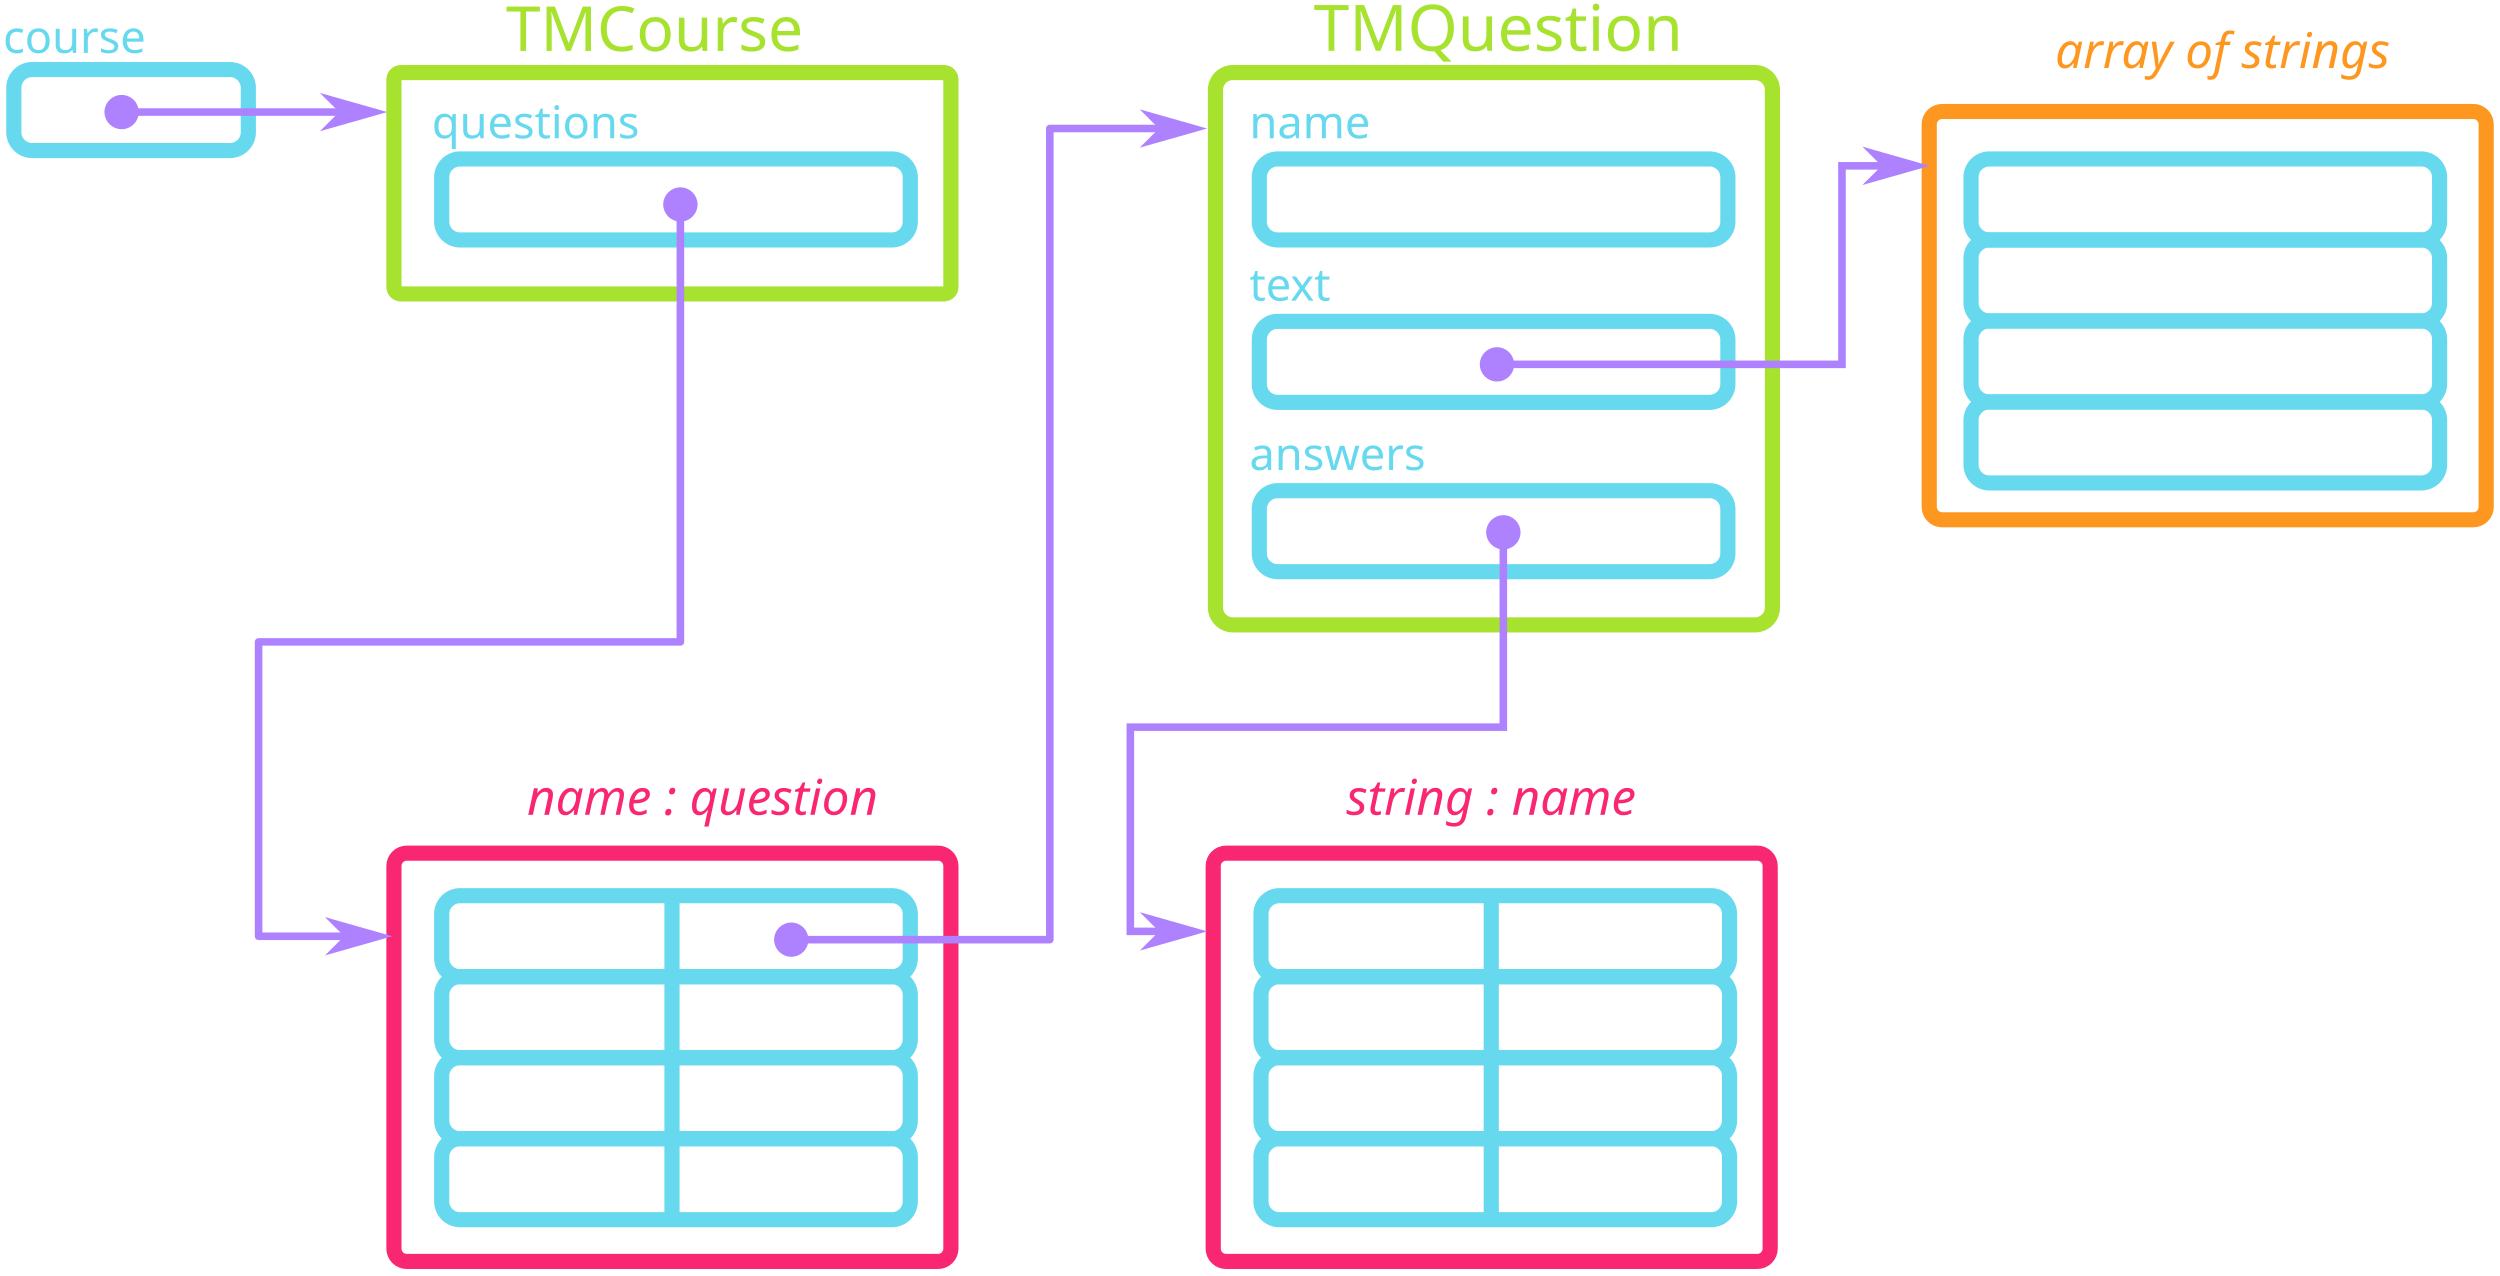
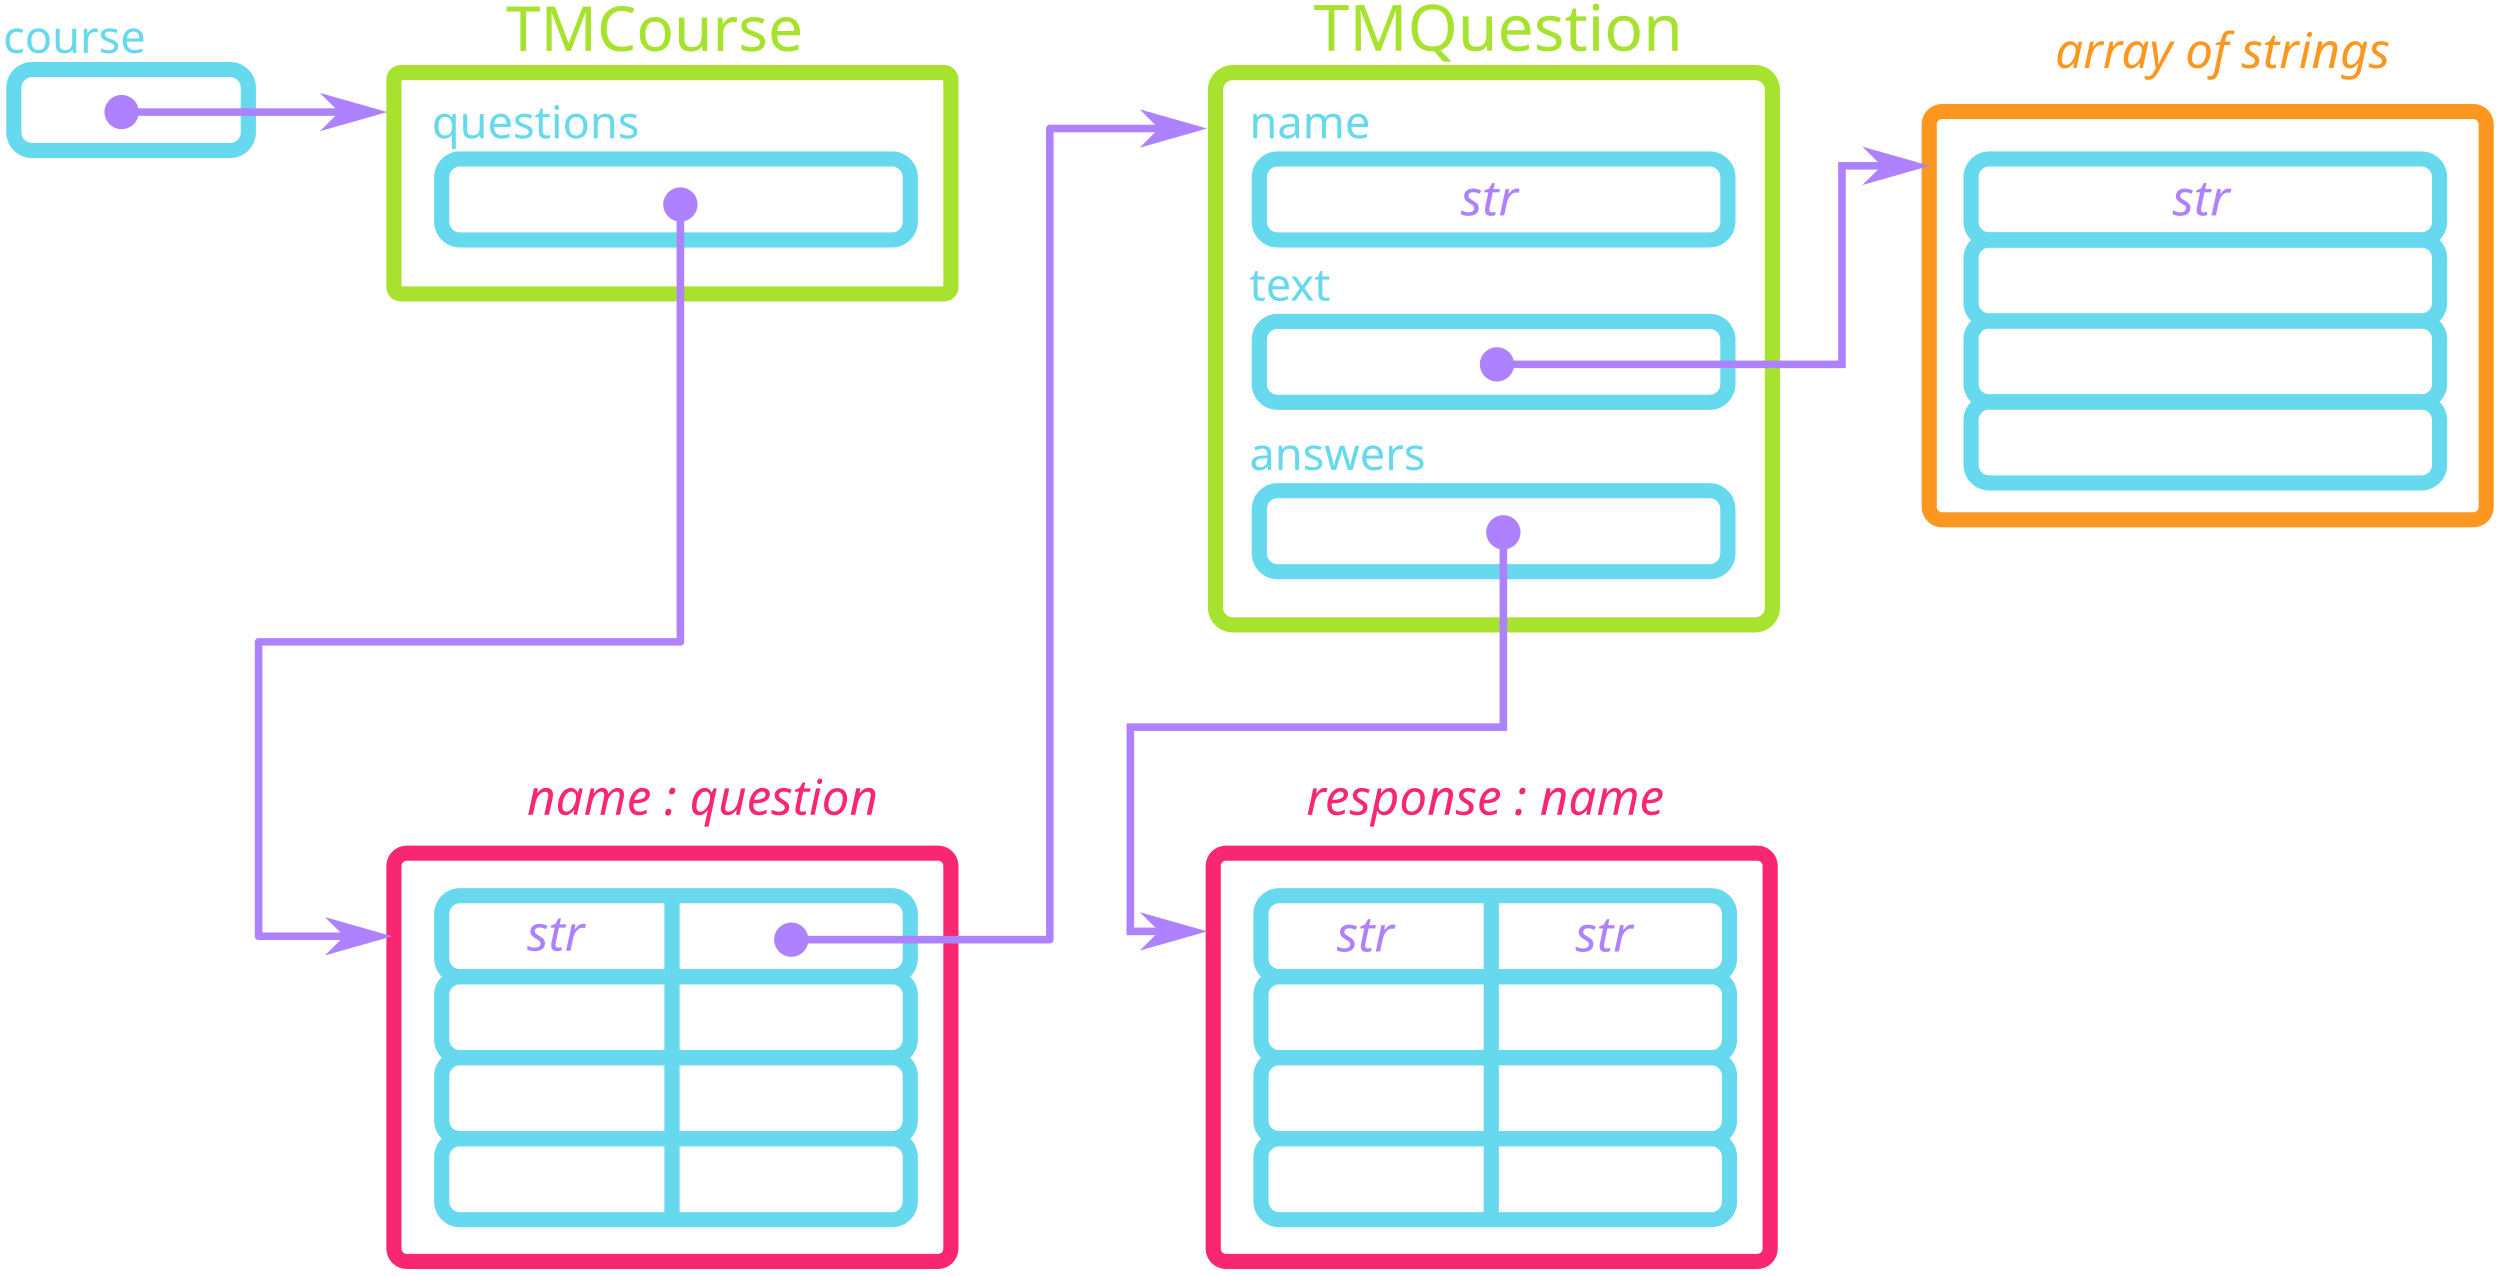
<svg xmlns="http://www.w3.org/2000/svg" width="495.325mm" height="252.66mm" viewBox="0 0 495.325 252.66" version="1.1" id="svg839">
  <defs id="defs833">
    <marker style="overflow:visible" id="marker2383" refX="0" refY="0" orient="auto">
      <path transform="matrix(-0.4,0,0,-0.4,-4,0)" style="fill:#ae81ff;fill-opacity:1;fill-rule:evenodd;stroke:#ae81ff;stroke-width:1pt;stroke-opacity:1" d="M 0,0 5,-5 -12.5,0 5,5 Z" id="path2381" />
    </marker>
    <marker style="overflow:visible" id="marker2301" refX="0" refY="0" orient="auto">
      <path transform="matrix(0.4,0,0,0.4,2.96,0.4)" style="fill:#ae81ff;fill-opacity:1;fill-rule:evenodd;stroke:#ae81ff;stroke-width:1pt;stroke-opacity:1" d="m -2.5,-1 c 0,2.76 -2.24,5 -5,5 -2.76,0 -5,-2.24 -5,-5 0,-2.76 2.24,-5 5,-5 2.76,0 5,2.24 5,5 z" id="path2299" />
    </marker>
    <marker style="overflow:visible" id="marker2223" refX="0" refY="0" orient="auto">
      <path transform="matrix(-0.4,0,0,-0.4,-4,0)" style="fill:#ae81ff;fill-opacity:1;fill-rule:evenodd;stroke:#ae81ff;stroke-width:1pt;stroke-opacity:1" d="M 0,0 5,-5 -12.5,0 5,5 Z" id="path2221" />
    </marker>
    <marker style="overflow:visible" id="marker2153" refX="0" refY="0" orient="auto">
      <path transform="matrix(0.4,0,0,0.4,2.96,0.4)" style="fill:#ae81ff;fill-opacity:1;fill-rule:evenodd;stroke:#ae81ff;stroke-width:1pt;stroke-opacity:1" d="m -2.5,-1 c 0,2.76 -2.24,5 -5,5 -2.76,0 -5,-2.24 -5,-5 0,-2.76 2.24,-5 5,-5 2.76,0 5,2.24 5,5 z" id="path2151" />
    </marker>
    <marker style="overflow:visible" id="marker1475" refX="0" refY="0" orient="auto">
      <path transform="matrix(-0.4,0,0,-0.4,-4,0)" style="fill:#ae81ff;fill-opacity:1;fill-rule:evenodd;stroke:#ae81ff;stroke-width:1pt;stroke-opacity:1" d="M 0,0 5,-5 -12.5,0 5,5 Z" id="path1473" />
    </marker>
    <marker style="overflow:visible" id="marker1417" refX="0" refY="0" orient="auto">
      <path transform="matrix(0.4,0,0,0.4,2.96,0.4)" style="fill:#ae81ff;fill-opacity:1;fill-rule:evenodd;stroke:#ae81ff;stroke-width:1pt;stroke-opacity:1" d="m -2.5,-1 c 0,2.76 -2.24,5 -5,5 -2.76,0 -5,-2.24 -5,-5 0,-2.76 2.24,-5 5,-5 2.76,0 5,2.24 5,5 z" id="path1415" />
    </marker>
    <marker style="overflow:visible" id="marker1309" refX="0" refY="0" orient="auto">
      <path transform="matrix(0.4,0,0,0.4,2.96,0.4)" style="fill:#ae81ff;fill-opacity:1;fill-rule:evenodd;stroke:#ae81ff;stroke-width:1pt;stroke-opacity:1" d="m -2.5,-1 c 0,2.76 -2.24,5 -5,5 -2.76,0 -5,-2.24 -5,-5 0,-2.76 2.24,-5 5,-5 2.76,0 5,2.24 5,5 z" id="path1307" />
    </marker>
    <marker style="overflow:visible" id="marker1269" refX="0" refY="0" orient="auto">
      <path transform="matrix(-0.4,0,0,-0.4,-4,0)" style="fill:#ae81ff;fill-opacity:1;fill-rule:evenodd;stroke:#ae81ff;stroke-width:1pt;stroke-opacity:1" d="M 0,0 5,-5 -12.5,0 5,5 Z" id="path1267" />
    </marker>
    <marker style="overflow:visible" id="DotM" refX="0" refY="0" orient="auto">
      <path transform="matrix(0.4,0,0,0.4,2.96,0.4)" style="fill:#ae81ff;fill-opacity:1;fill-rule:evenodd;stroke:#ae81ff;stroke-width:1pt;stroke-opacity:1" d="m -2.5,-1 c 0,2.76 -2.24,5 -5,5 -2.76,0 -5,-2.24 -5,-5 0,-2.76 2.24,-5 5,-5 2.76,0 5,2.24 5,5 z" id="path995" />
    </marker>
    <marker style="overflow:visible" id="DotL" refX="0" refY="0" orient="auto">
      <path transform="matrix(0.8,0,0,0.8,5.92,0.8)" style="fill:#b877db;fill-opacity:1;fill-rule:evenodd;stroke:#b877db;stroke-width:1pt;stroke-opacity:1" d="m -2.5,-1 c 0,2.76 -2.24,5 -5,5 -2.76,0 -5,-2.24 -5,-5 0,-2.76 2.24,-5 5,-5 2.76,0 5,2.24 5,5 z" id="path992" />
    </marker>
    <marker style="overflow:visible" id="Arrow1Mend" refX="0" refY="0" orient="auto">
      <path transform="matrix(-0.4,0,0,-0.4,-4,0)" style="fill:#ae81ff;fill-opacity:1;fill-rule:evenodd;stroke:#ae81ff;stroke-width:1pt;stroke-opacity:1" d="M 0,0 5,-5 -12.5,0 5,5 Z" id="path940" />
    </marker>
  </defs>
  <g id="layer1" transform="translate(-238.9131,-50.87831)">
    <g id="step1" class="fragment" transform="matrix(0.468365,0,0,0.4669232,128.0923,27.5607)" style="stroke-width:2.138">
      <rect style="fill:none;stroke:#66d9ef;stroke-width:6.415;stroke-linecap:round;stroke-linejoin:round;stroke-miterlimit:4;stroke-dasharray:none" id="rect841" width="99.211" height="34.372" x="242.455" y="79.447" ry="7.756" />
      <text xml:space="preserve" style="font-style:normal;font-variant:normal;font-weight:normal;font-stretch:normal;font-size:19.102px;line-height:1.25;font-family:'FiraCode Nerd Font Mono';-inkscape-font-specification:'FiraCode Nerd Font Mono, Normal';font-variant-ligatures:normal;font-variant-caps:normal;font-variant-numeric:normal;font-variant-east-asian:normal;letter-spacing:0px;word-spacing:0px;fill:#66d9ef;fill-opacity:1;stroke:none;stroke-width:0.566;" x="237.93" y="72.409" id="text845">
        <tspan id="tspan843" x="237.93" y="72.409" style="font-style:normal;font-variant:normal;font-weight:normal;font-stretch:normal;font-size:19.102px;font-family:'FiraCode Nerd Font Mono';-inkscape-font-specification:'FiraCode Nerd Font Mono, Normal';font-variant-ligatures:normal;font-variant-caps:normal;font-variant-numeric:normal;font-variant-east-asian:normal;fill:#66d9ef;stroke-width:0.566;">course</tspan>
      </text>
    </g>
    <g id="step2" class="fragment" transform="matrix(0.468365,0,0,0.4669232,128.0923,27.5607)" style="stroke-width:2.138">
      <rect style="fill:none;stroke:#a6e22e;stroke-width:6.415;stroke-linecap:round;stroke-linejoin:round;stroke-miterlimit:4;stroke-dasharray:none" id="rect847" width="235.609" height="93.94" x="403.255" y="80.724" ry="2.948" />
      <rect style="fill:none;stroke:#66d9ef;stroke-width:6.415;stroke-linecap:round;stroke-linejoin:round;stroke-miterlimit:4;stroke-dasharray:none" id="rect849" width="198.219" height="34.372" x="423.466" y="117.383" ry="7.756" />
      <text xml:space="preserve" style="font-style:normal;font-variant:normal;font-weight:normal;font-stretch:normal;font-size:19.102px;line-height:1.25;font-family:'FiraCode Nerd Font Mono';-inkscape-font-specification:'FiraCode Nerd Font Mono, Normal';font-variant-ligatures:normal;font-variant-caps:normal;font-variant-numeric:normal;font-variant-east-asian:normal;letter-spacing:0px;word-spacing:0px;fill:#66d9ef;fill-opacity:1;stroke:none;stroke-width:0.566;" x="419.294" y="108.602" id="text853">
        <tspan id="tspan851" x="419.294" y="108.602" style="font-style:normal;font-variant:normal;font-weight:normal;font-stretch:normal;font-size:19.102px;font-family:'FiraCode Nerd Font Mono';-inkscape-font-specification:'FiraCode Nerd Font Mono, Normal';font-variant-ligatures:normal;font-variant-caps:normal;font-variant-numeric:normal;font-variant-east-asian:normal;fill:#66d9ef;stroke-width:0.566;">questions</tspan>
      </text>
      <text xml:space="preserve" style="font-style:normal;font-variant:normal;font-weight:normal;font-stretch:normal;font-size:26.338px;line-height:1.25;font-family:'FiraCode Nerd Font Mono';-inkscape-font-specification:'FiraCode Nerd Font Mono, Normal';font-variant-ligatures:normal;font-variant-caps:normal;font-variant-numeric:normal;font-variant-east-asian:normal;letter-spacing:0px;word-spacing:0px;fill:#a6e22e;fill-opacity:1;stroke:none;stroke-width:0.566;" x="450.621" y="71.555" id="text857">
        <tspan id="tspan855" x="450.621" y="71.555" style="font-style:normal;font-variant:normal;font-weight:normal;font-stretch:normal;font-size:26.338px;font-family:'FiraCode Nerd Font Mono';-inkscape-font-specification:'FiraCode Nerd Font Mono, Normal';font-variant-ligatures:normal;font-variant-caps:normal;font-variant-numeric:normal;font-variant-east-asian:normal;fill:#a6e22e;stroke-width:0.566;">TMCourse</tspan>
      </text>
      <path style="fill:none;stroke:#ae81ff;stroke-width:3.208;stroke-linecap:butt;stroke-linejoin:miter;stroke-miterlimit:4;stroke-dasharray:none;stroke-opacity:1;marker-start:url(#DotM);marker-end:url(#Arrow1Mend)" d="M 288.193,97.491 H 394.098" id="path929" />
    </g>
    <g id="step3" class="fragment" transform="matrix(0.468365,0,0,0.4669232,128.0923,27.5607)" style="stroke-width:2.138">
      <rect style="fill:none;stroke:#f92672;stroke-width:6.415;stroke-linecap:round;stroke-linejoin:round;stroke-miterlimit:4;stroke-dasharray:none" id="rect883" width="235.609" height="173.253" x="403.255" y="411.959" ry="5.437" />
      <rect style="fill:none;stroke:#66d9ef;stroke-width:6.415;stroke-linecap:round;stroke-linejoin:round;stroke-miterlimit:4;stroke-dasharray:none" id="rect885" width="198.219" height="34.372" x="423.466" y="430.009" ry="7.756" />
      <rect style="fill:none;stroke:#66d9ef;stroke-width:6.415;stroke-linecap:round;stroke-linejoin:round;stroke-miterlimit:4;stroke-dasharray:none" id="rect887" width="198.219" height="34.372" x="423.466" y="464.381" ry="7.756" />
      <rect style="fill:none;stroke:#66d9ef;stroke-width:6.415;stroke-linecap:round;stroke-linejoin:round;stroke-miterlimit:4;stroke-dasharray:none" id="rect889" width="198.219" height="34.372" x="423.466" y="498.753" ry="7.756" />
      <rect style="fill:none;stroke:#66d9ef;stroke-width:6.415;stroke-linecap:round;stroke-linejoin:round;stroke-miterlimit:4;stroke-dasharray:none" id="rect891" width="198.219" height="34.372" x="423.466" y="533.124" ry="7.756" />
      <path style="fill:none;stroke:#66d9ef;stroke-width:6.415;stroke-linecap:butt;stroke-linejoin:miter;stroke-miterlimit:4;stroke-dasharray:none;stroke-opacity:1" d="M 520.878,430.392 V 567.525" id="path893" />
      <text xml:space="preserve" style="font-style:italic;font-variant:normal;font-weight:normal;font-stretch:normal;font-size:20.855px;line-height:1.25;font-family:'Droid Serif';-inkscape-font-specification:'Droid Serif, Italic';font-variant-ligatures:normal;font-variant-caps:normal;font-variant-numeric:normal;font-variant-east-asian:normal;letter-spacing:0px;word-spacing:0px;fill:#f92672;fill-opacity:1;stroke:none;stroke-width:0.566;" x="459.574" y="395.676" id="text897">
        <tspan id="tspan895" x="459.574" y="395.676" style="font-style:italic;font-variant:normal;font-weight:normal;font-stretch:normal;font-size:20.855px;font-family:'Droid Serif';-inkscape-font-specification:'Droid Serif, Italic';font-variant-ligatures:normal;font-variant-caps:normal;font-variant-numeric:normal;font-variant-east-asian:normal;fill:#f92672;stroke-width:0.566;">name : question</tspan>
      </text>
      <path style="fill:none;stroke:#ae81ff;stroke-width:3.208;stroke-linecap:butt;stroke-linejoin:round;stroke-miterlimit:4;stroke-dasharray:none;stroke-opacity:1;marker-start:url(#marker1309);marker-end:url(#marker1269)" d="m 524.435,136.837 v 185.475 h -178.435 v 124.911 h 50.24" id="path1265" />
+       <text xml:space="preserve" style="font-style:italic;font-variant:normal;font-weight:normal;font-stretch:normal;font-size:20.855px;line-height:1.25;font-family:'Droid Serif';-inkscape-font-specification:'Droid Serif, Italic';font-variant-ligatures:normal;font-variant-caps:normal;font-variant-numeric:normal;font-variant-east-asian:normal;letter-spacing:0px;word-spacing:0px;fill:#ae81ff;fill-opacity:1;stroke:none;stroke-width:0.566" x="459.574" y="453.357" id="text1">
+         <tspan id="tspan1" x="459.574" y="453.357" style="font-style:italic;font-variant:normal;font-weight:normal;font-stretch:normal;font-size:20.855px;font-family:'Droid Serif';-inkscape-font-specification:'Droid Serif, Italic';font-variant-ligatures:normal;font-variant-caps:normal;font-variant-numeric:normal;font-variant-east-asian:normal;fill:#ae81ff;stroke-width:0.566;fill-opacity:1">str</tspan>
+       </text>
    </g>
    <g id="step4" class="fragment" transform="matrix(0.468365,0,0,0.4669232,128.0923,27.5607)" style="stroke-width:2.138">
      <rect style="fill:none;stroke:#a6e22e;stroke-width:6.415;stroke-linecap:round;stroke-linejoin:round;stroke-miterlimit:4;stroke-dasharray:none" id="rect859" width="235.609" height="234.368" x="750.788" y="80.724" ry="7.355" />
      <text xml:space="preserve" style="font-style:normal;font-variant:normal;font-weight:normal;font-stretch:normal;font-size:27.181px;line-height:1.25;font-family:'FiraCode Nerd Font Mono';-inkscape-font-specification:'FiraCode Nerd Font Mono, Normal';font-variant-ligatures:normal;font-variant-caps:normal;font-variant-numeric:normal;font-variant-east-asian:normal;letter-spacing:0px;word-spacing:0px;fill:#a6e22e;fill-opacity:1;stroke:none;stroke-width:0.566;" x="792.306" y="71.488" id="text863">
        <tspan id="tspan861" x="792.306" y="71.488" style="font-style:normal;font-variant:normal;font-weight:normal;font-stretch:normal;font-size:27.181px;font-family:'FiraCode Nerd Font Mono';-inkscape-font-specification:'FiraCode Nerd Font Mono, Normal';font-variant-ligatures:normal;font-variant-caps:normal;font-variant-numeric:normal;font-variant-east-asian:normal;fill:#a6e22e;stroke-width:0.566;">TMQuestion</tspan>
      </text>
      <rect style="fill:none;stroke:#66d9ef;stroke-width:6.415;stroke-linecap:round;stroke-linejoin:round;stroke-miterlimit:4;stroke-dasharray:none" id="rect865" width="198.219" height="34.372" x="769.331" y="117.383" ry="7.756" />
      <text xml:space="preserve" style="font-style:normal;font-variant:normal;font-weight:normal;font-stretch:normal;font-size:19.102px;line-height:1.25;font-family:'FiraCode Nerd Font Mono';-inkscape-font-specification:'FiraCode Nerd Font Mono, Normal';font-variant-ligatures:normal;font-variant-caps:normal;font-variant-numeric:normal;font-variant-east-asian:normal;letter-spacing:0px;word-spacing:0px;fill:#66d9ef;fill-opacity:1;stroke:none;stroke-width:0.566;" x="765.159" y="108.602" id="text869">
        <tspan id="tspan867" x="765.159" y="108.602" style="font-style:normal;font-variant:normal;font-weight:normal;font-stretch:normal;font-size:19.102px;font-family:'FiraCode Nerd Font Mono';-inkscape-font-specification:'FiraCode Nerd Font Mono, Normal';font-variant-ligatures:normal;font-variant-caps:normal;font-variant-numeric:normal;font-variant-east-asian:normal;fill:#66d9ef;stroke-width:0.566;">name</tspan>
      </text>
      <rect style="fill:none;stroke:#66d9ef;stroke-width:6.415;stroke-linecap:round;stroke-linejoin:round;stroke-miterlimit:4;stroke-dasharray:none" id="rect871" width="198.219" height="34.372" x="769.331" y="186.298" ry="7.756" />
      <text xml:space="preserve" style="font-style:normal;font-variant:normal;font-weight:normal;font-stretch:normal;font-size:19.102px;line-height:1.25;font-family:'FiraCode Nerd Font Mono';-inkscape-font-specification:'FiraCode Nerd Font Mono, Normal';font-variant-ligatures:normal;font-variant-caps:normal;font-variant-numeric:normal;font-variant-east-asian:normal;letter-spacing:0px;word-spacing:0px;fill:#66d9ef;fill-opacity:1;stroke:none;stroke-width:0.566;" x="765.159" y="177.517" id="text875">
        <tspan id="tspan873" x="765.159" y="177.517" style="font-style:normal;font-variant:normal;font-weight:normal;font-stretch:normal;font-size:19.102px;font-family:'FiraCode Nerd Font Mono';-inkscape-font-specification:'FiraCode Nerd Font Mono, Normal';font-variant-ligatures:normal;font-variant-caps:normal;font-variant-numeric:normal;font-variant-east-asian:normal;fill:#66d9ef;stroke-width:0.566;">text</tspan>
      </text>
      <rect style="fill:none;stroke:#66d9ef;stroke-width:6.415;stroke-linecap:round;stroke-linejoin:round;stroke-miterlimit:4;stroke-dasharray:none" id="rect877" width="198.219" height="34.372" x="769.331" y="258.152" ry="7.756" />
      <text xml:space="preserve" style="font-style:normal;font-variant:normal;font-weight:normal;font-stretch:normal;font-size:19.102px;line-height:1.25;font-family:'FiraCode Nerd Font Mono';-inkscape-font-specification:'FiraCode Nerd Font Mono, Normal';font-variant-ligatures:normal;font-variant-caps:normal;font-variant-numeric:normal;font-variant-east-asian:normal;letter-spacing:0px;word-spacing:0px;fill:#66d9ef;fill-opacity:1;stroke:none;stroke-width:0.566;" x="765.159" y="249.371" id="text881">
        <tspan id="tspan879" x="765.159" y="249.371" style="font-style:normal;font-variant:normal;font-weight:normal;font-stretch:normal;font-size:19.102px;font-family:'FiraCode Nerd Font Mono';-inkscape-font-specification:'FiraCode Nerd Font Mono, Normal';font-variant-ligatures:normal;font-variant-caps:normal;font-variant-numeric:normal;font-variant-east-asian:normal;fill:#66d9ef;stroke-width:0.566;">answers</tspan>
      </text>
      <path style="fill:none;stroke:#ae81ff;stroke-width:3.208;stroke-linecap:butt;stroke-linejoin:round;stroke-miterlimit:16.8;stroke-dasharray:none;stroke-opacity:1;marker-start:url(#marker1417);marker-end:url(#marker1475)" d="M 571.468,448.664 H 680.71 V 104.468 h 60.193" id="path1413" />
+       <text xml:space="preserve" style="font-style:italic;font-variant:normal;font-weight:normal;font-stretch:normal;font-size:20.855px;line-height:1.25;font-family:'Droid Serif';-inkscape-font-specification:'Droid Serif, Italic';font-variant-ligatures:normal;font-variant-caps:normal;font-variant-numeric:normal;font-variant-east-asian:normal;letter-spacing:0px;word-spacing:0px;fill:#ae81ff;fill-opacity:1;stroke:none;stroke-width:0.566" x="854.572" y="141.34" id="text3-3">
+         <tspan id="tspan3-6" x="854.572" y="141.34" style="font-style:italic;font-variant:normal;font-weight:normal;font-stretch:normal;font-size:20.855px;font-family:'Droid Serif';-inkscape-font-specification:'Droid Serif, Italic';font-variant-ligatures:normal;font-variant-caps:normal;font-variant-numeric:normal;font-variant-east-asian:normal;fill:#ae81ff;fill-opacity:1;stroke-width:0.566">str</tspan>
+       </text>
    </g>
    <g id="step5" class="fragment" transform="matrix(0.468365,0,0,0.4669232,128.0923,27.5607)" style="stroke-width:2.138">
      <rect style="fill:none;stroke:#fd971f;stroke-width:6.415;stroke-linecap:round;stroke-linejoin:round;stroke-miterlimit:4;stroke-dasharray:none" id="rect915" width="235.609" height="173.253" x="1052.721" y="97.25" ry="5.437" />
      <rect style="fill:none;stroke:#66d9ef;stroke-width:6.415;stroke-linecap:round;stroke-linejoin:round;stroke-miterlimit:4;stroke-dasharray:none" id="rect917" width="198.219" height="34.372" x="1070.406" y="117.383" ry="7.756" />
+       <text xml:space="preserve" style="font-style:italic;font-variant:normal;font-weight:normal;font-stretch:normal;font-size:20.855px;line-height:1.25;font-family:'Droid Serif';-inkscape-font-specification:'Droid Serif, Italic';font-variant-ligatures:normal;font-variant-caps:normal;font-variant-numeric:normal;font-variant-east-asian:normal;letter-spacing:0px;word-spacing:0px;fill:#ae81ff;fill-opacity:1;stroke:none;stroke-width:0.566" x="1155.646" y="141.34" id="text3-7">
+         <tspan id="tspan3-5" x="1155.646" y="141.34" style="font-style:italic;font-variant:normal;font-weight:normal;font-stretch:normal;font-size:20.855px;font-family:'Droid Serif';-inkscape-font-specification:'Droid Serif, Italic';font-variant-ligatures:normal;font-variant-caps:normal;font-variant-numeric:normal;font-variant-east-asian:normal;fill:#ae81ff;fill-opacity:1;stroke-width:0.566">str</tspan>
+       </text>
      <rect style="fill:none;stroke:#66d9ef;stroke-width:6.415;stroke-linecap:round;stroke-linejoin:round;stroke-miterlimit:4;stroke-dasharray:none" id="rect919" width="198.219" height="34.372" x="1070.406" y="151.755" ry="7.756" />
      <rect style="fill:none;stroke:#66d9ef;stroke-width:6.415;stroke-linecap:round;stroke-linejoin:round;stroke-miterlimit:4;stroke-dasharray:none" id="rect921" width="198.219" height="34.372" x="1070.406" y="186.127" ry="7.756" />
      <rect style="fill:none;stroke:#66d9ef;stroke-width:6.415;stroke-linecap:round;stroke-linejoin:round;stroke-miterlimit:4;stroke-dasharray:none" id="rect923" width="198.219" height="34.372" x="1070.406" y="220.498" ry="7.756" />
      <text xml:space="preserve" style="font-style:italic;font-variant:normal;font-weight:normal;font-stretch:normal;font-size:20.855px;line-height:1.25;font-family:'Droid Serif';-inkscape-font-specification:'Droid Serif, Italic';font-variant-ligatures:normal;font-variant-caps:normal;font-variant-numeric:normal;font-variant-east-asian:normal;letter-spacing:0px;word-spacing:0px;fill:#fd971f;fill-opacity:1;stroke:none;stroke-width:0.566;" x="1105.98" y="78.802" id="text927">
        <tspan id="tspan925" x="1105.98" y="78.802" style="font-style:italic;font-variant:normal;font-weight:normal;font-stretch:normal;font-size:20.855px;font-family:'Droid Serif';-inkscape-font-specification:'Droid Serif, Italic';font-variant-ligatures:normal;font-variant-caps:normal;font-variant-numeric:normal;font-variant-east-asian:normal;fill:#fd971f;stroke-width:0.566;">array of strings</tspan>
      </text>
      <path style="fill:none;stroke:#ae81ff;stroke-width:3.208;stroke-linecap:butt;stroke-linejoin:miter;stroke-miterlimit:4;stroke-dasharray:none;stroke-opacity:1;marker-start:url(#marker2301);marker-end:url(#marker2383)" d="M 870.003,204.547 H 1015.808 v -84.237 l 30.821,0" id="path2297" />
    </g>
    <g id="step6" class="fragment" transform="matrix(0.468365,0,0,0.4669232,128.0923,27.5607)" style="stroke-width:2.138">
      <rect style="fill:none;stroke:#f92672;stroke-width:6.415;stroke-linecap:round;stroke-linejoin:round;stroke-miterlimit:4;stroke-dasharray:none" id="rect899" width="235.609" height="173.253" x="749.827" y="411.959" ry="5.437" />
      <rect style="fill:none;stroke:#66d9ef;stroke-width:6.415;stroke-linecap:round;stroke-linejoin:round;stroke-miterlimit:4;stroke-dasharray:none" id="rect901" width="198.219" height="34.372" x="770.038" y="430.009" ry="7.756" />
      <rect style="fill:none;stroke:#66d9ef;stroke-width:6.415;stroke-linecap:round;stroke-linejoin:round;stroke-miterlimit:4;stroke-dasharray:none" id="rect903" width="198.219" height="34.372" x="770.038" y="464.381" ry="7.756" />
      <rect style="fill:none;stroke:#66d9ef;stroke-width:6.415;stroke-linecap:round;stroke-linejoin:round;stroke-miterlimit:4;stroke-dasharray:none" id="rect905" width="198.219" height="34.372" x="770.038" y="498.753" ry="7.756" />
      <rect style="fill:none;stroke:#66d9ef;stroke-width:6.415;stroke-linecap:round;stroke-linejoin:round;stroke-miterlimit:4;stroke-dasharray:none" id="rect907" width="198.219" height="34.372" x="770.038" y="533.124" ry="7.756" />
      <path style="fill:none;stroke:#66d9ef;stroke-width:6.415;stroke-linecap:butt;stroke-linejoin:miter;stroke-miterlimit:4;stroke-dasharray:none;stroke-opacity:1" d="M 867.449,430.392 V 567.525" id="path909" />
-       <text xml:space="preserve" style="font-style:italic;font-variant:normal;font-weight:normal;font-stretch:normal;font-size:20.855px;line-height:1.25;font-family:'Droid Serif';-inkscape-font-specification:'Droid Serif, Italic';font-variant-ligatures:normal;font-variant-caps:normal;font-variant-numeric:normal;font-variant-east-asian:normal;letter-spacing:0px;word-spacing:0px;fill:#f92672;fill-opacity:1;stroke:none;stroke-width:0.566;" x="806.146" y="395.676" id="text913">
-         <tspan id="tspan911" x="806.146" y="395.676" style="font-style:italic;font-variant:normal;font-weight:normal;font-stretch:normal;font-size:20.855px;font-family:'Droid Serif';-inkscape-font-specification:'Droid Serif, Italic';font-variant-ligatures:normal;font-variant-caps:normal;font-variant-numeric:normal;font-variant-east-asian:normal;fill:#f92672;stroke-width:0.566;">string : name</tspan>
+       <text xml:space="preserve" style="font-style:italic;font-variant:normal;font-weight:normal;font-stretch:normal;font-size:20.855px;line-height:1.25;font-family:'Droid Serif';-inkscape-font-specification:'Droid Serif, Italic';font-variant-ligatures:normal;font-variant-caps:normal;font-variant-numeric:normal;font-variant-east-asian:normal;letter-spacing:0px;word-spacing:0px;fill:#f92672;fill-opacity:1;stroke:none;stroke-width:0.566" x="789.198" y="395.676" id="text913">
+         <tspan id="tspan911" x="789.198" y="395.676" style="font-style:italic;font-variant:normal;font-weight:normal;font-stretch:normal;font-size:20.855px;font-family:'Droid Serif';-inkscape-font-specification:'Droid Serif, Italic';font-variant-ligatures:normal;font-variant-caps:normal;font-variant-numeric:normal;font-variant-east-asian:normal;fill:#f92672;stroke-width:0.566">response : name</tspan>
      </text>
      <path style="fill:none;stroke:#ae81ff;stroke-width:3.208;stroke-linecap:butt;stroke-linejoin:miter;stroke-miterlimit:4;stroke-dasharray:none;stroke-opacity:1;marker-start:url(#marker2153);marker-end:url(#marker2223)" d="m 872.567,275.945 v 82.543 l -157.788,0 v 86.661 h 26.196" id="path2149" />
+       <text xml:space="preserve" style="font-style:italic;font-variant:normal;font-weight:normal;font-stretch:normal;font-size:20.855px;line-height:1.25;font-family:'Droid Serif';-inkscape-font-specification:'Droid Serif, Italic';font-variant-ligatures:normal;font-variant-caps:normal;font-variant-numeric:normal;font-variant-east-asian:normal;letter-spacing:0px;word-spacing:0px;fill:#ae81ff;fill-opacity:1;stroke:none;stroke-width:0.566" x="802.071" y="453.689" id="text2">
+         <tspan id="tspan2" x="802.071" y="453.689" style="font-style:italic;font-variant:normal;font-weight:normal;font-stretch:normal;font-size:20.855px;font-family:'Droid Serif';-inkscape-font-specification:'Droid Serif, Italic';font-variant-ligatures:normal;font-variant-caps:normal;font-variant-numeric:normal;font-variant-east-asian:normal;fill:#ae81ff;fill-opacity:1;stroke-width:0.566">str</tspan>
+       </text>
+       <text xml:space="preserve" style="font-style:italic;font-variant:normal;font-weight:normal;font-stretch:normal;font-size:20.855px;line-height:1.25;font-family:'Droid Serif';-inkscape-font-specification:'Droid Serif, Italic';font-variant-ligatures:normal;font-variant-caps:normal;font-variant-numeric:normal;font-variant-east-asian:normal;letter-spacing:0px;word-spacing:0px;fill:#ae81ff;fill-opacity:1;stroke:none;stroke-width:0.566" x="903.075" y="453.689" id="text3">
+         <tspan id="tspan3" x="903.075" y="453.689" style="font-style:italic;font-variant:normal;font-weight:normal;font-stretch:normal;font-size:20.855px;font-family:'Droid Serif';-inkscape-font-specification:'Droid Serif, Italic';font-variant-ligatures:normal;font-variant-caps:normal;font-variant-numeric:normal;font-variant-east-asian:normal;fill:#ae81ff;fill-opacity:1;stroke-width:0.566">str</tspan>
+       </text>
    </g>
  </g>
</svg>
